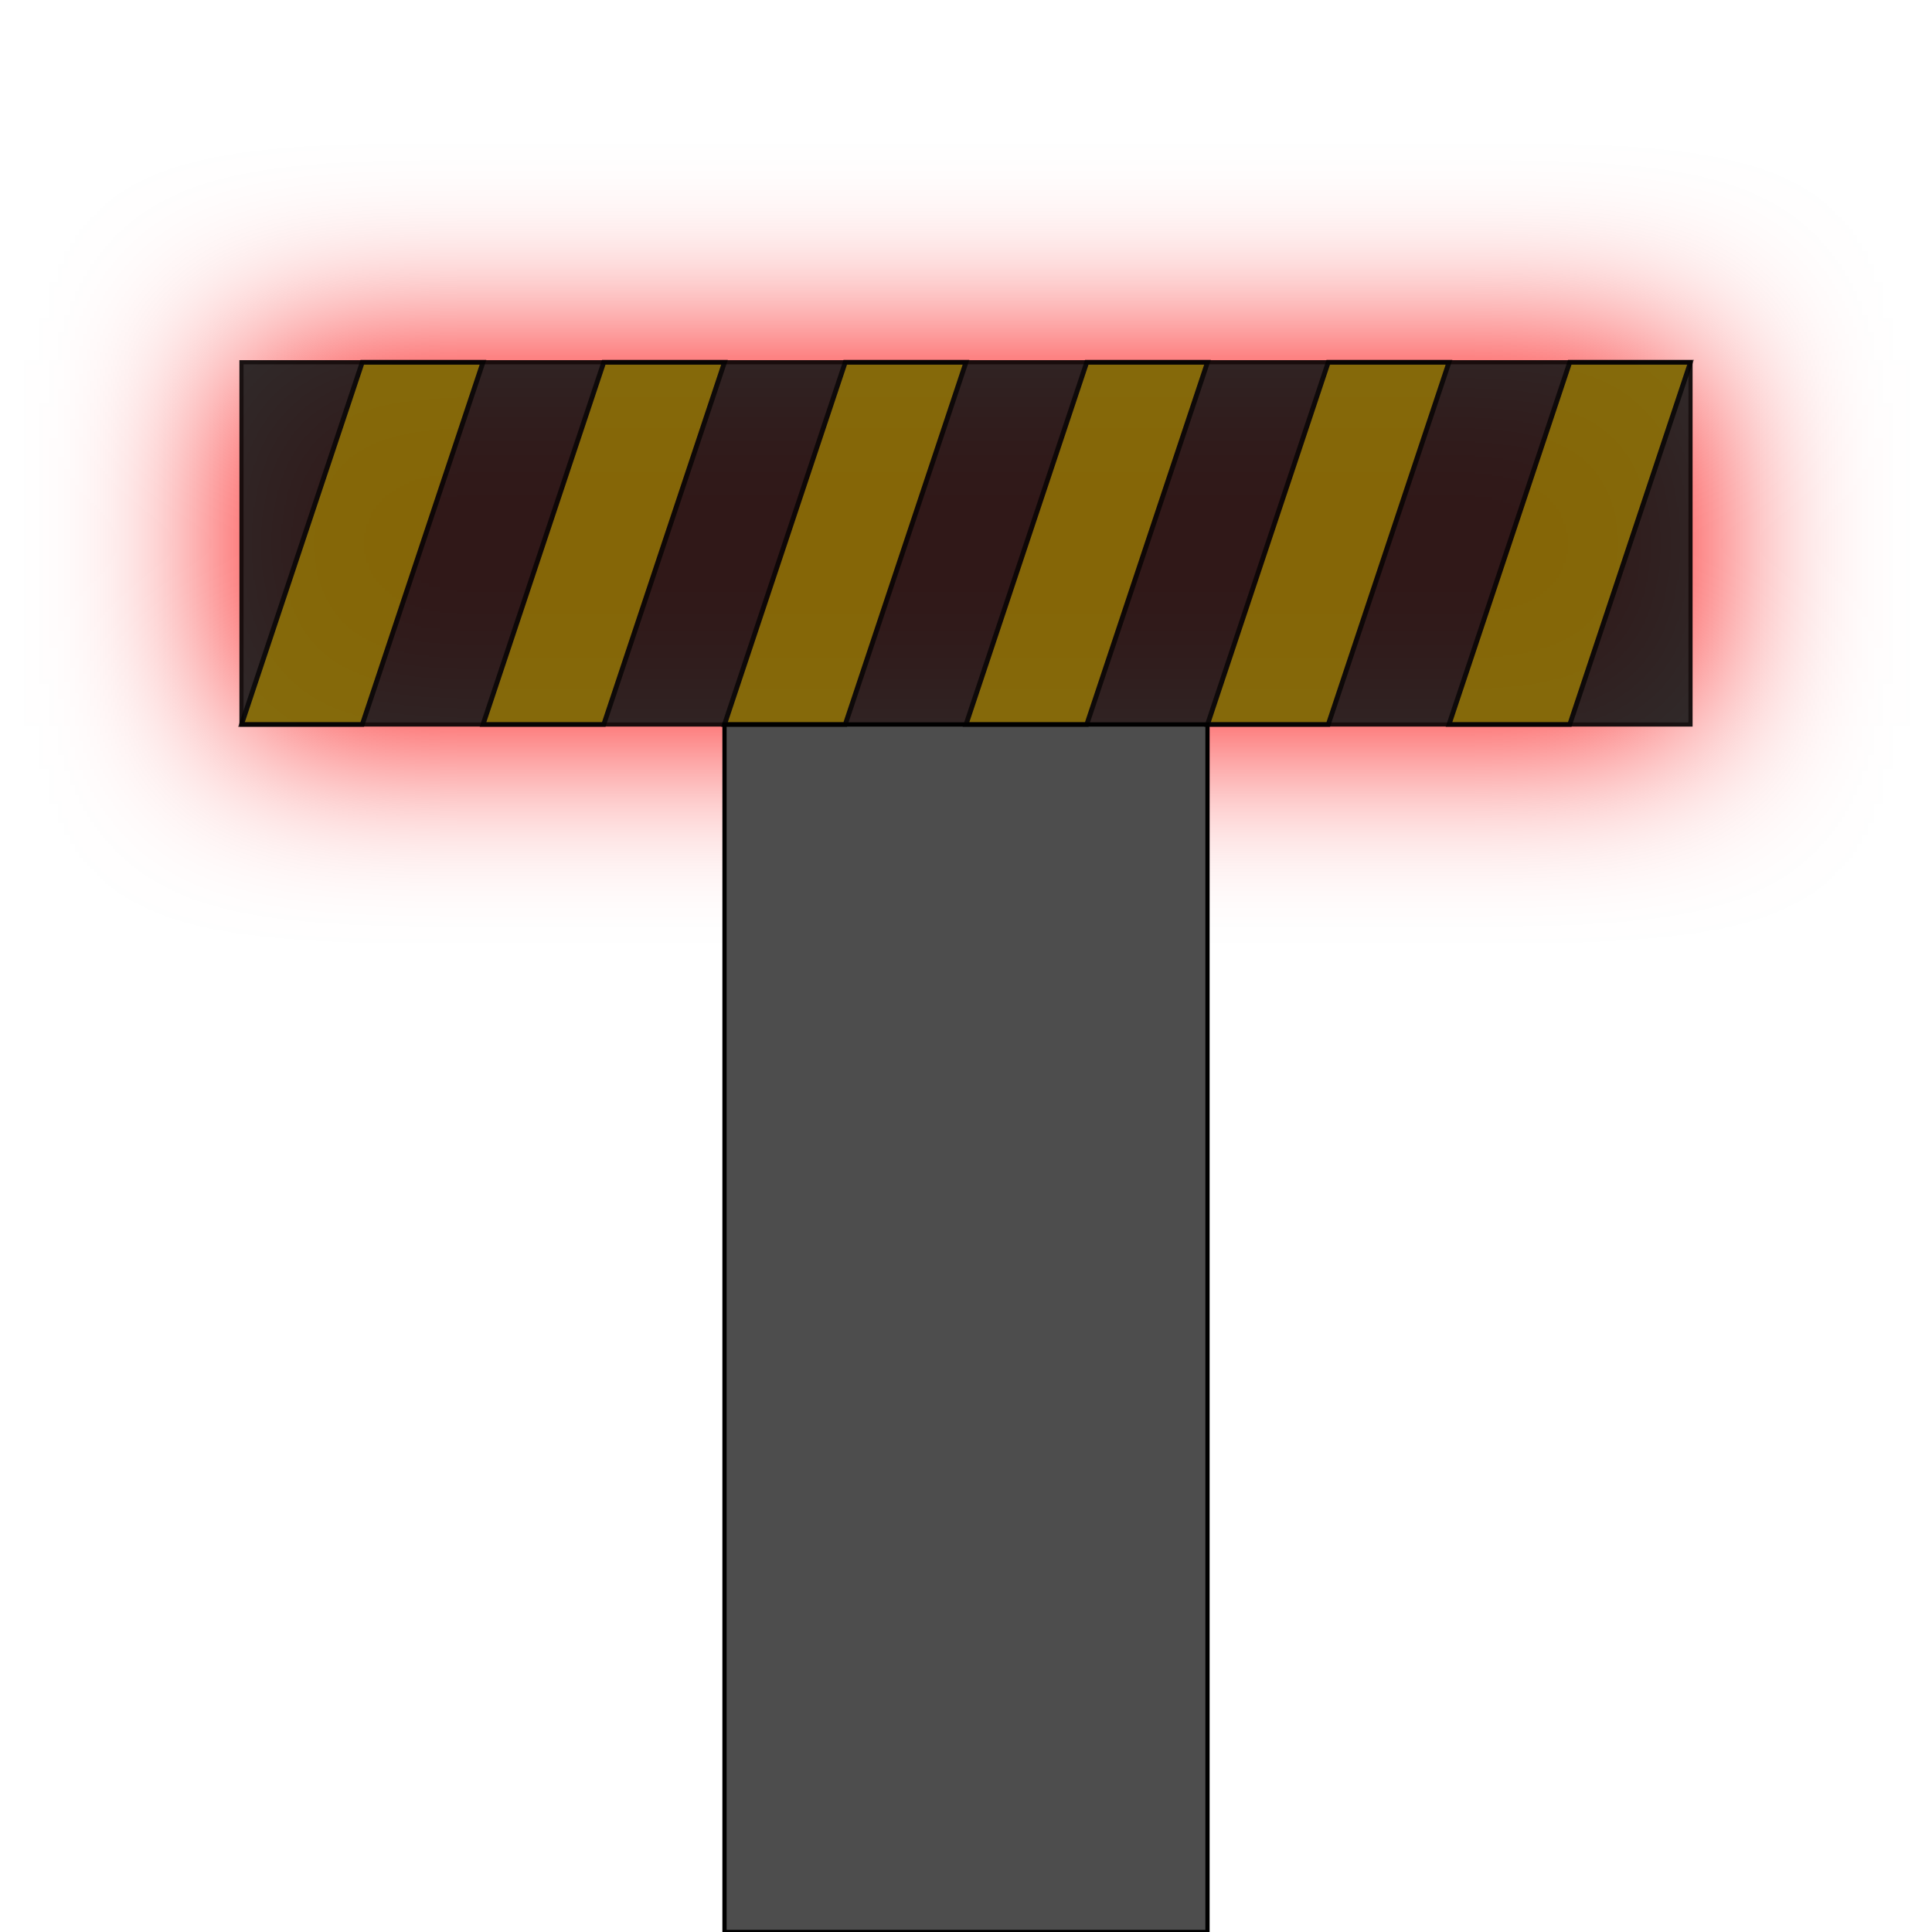
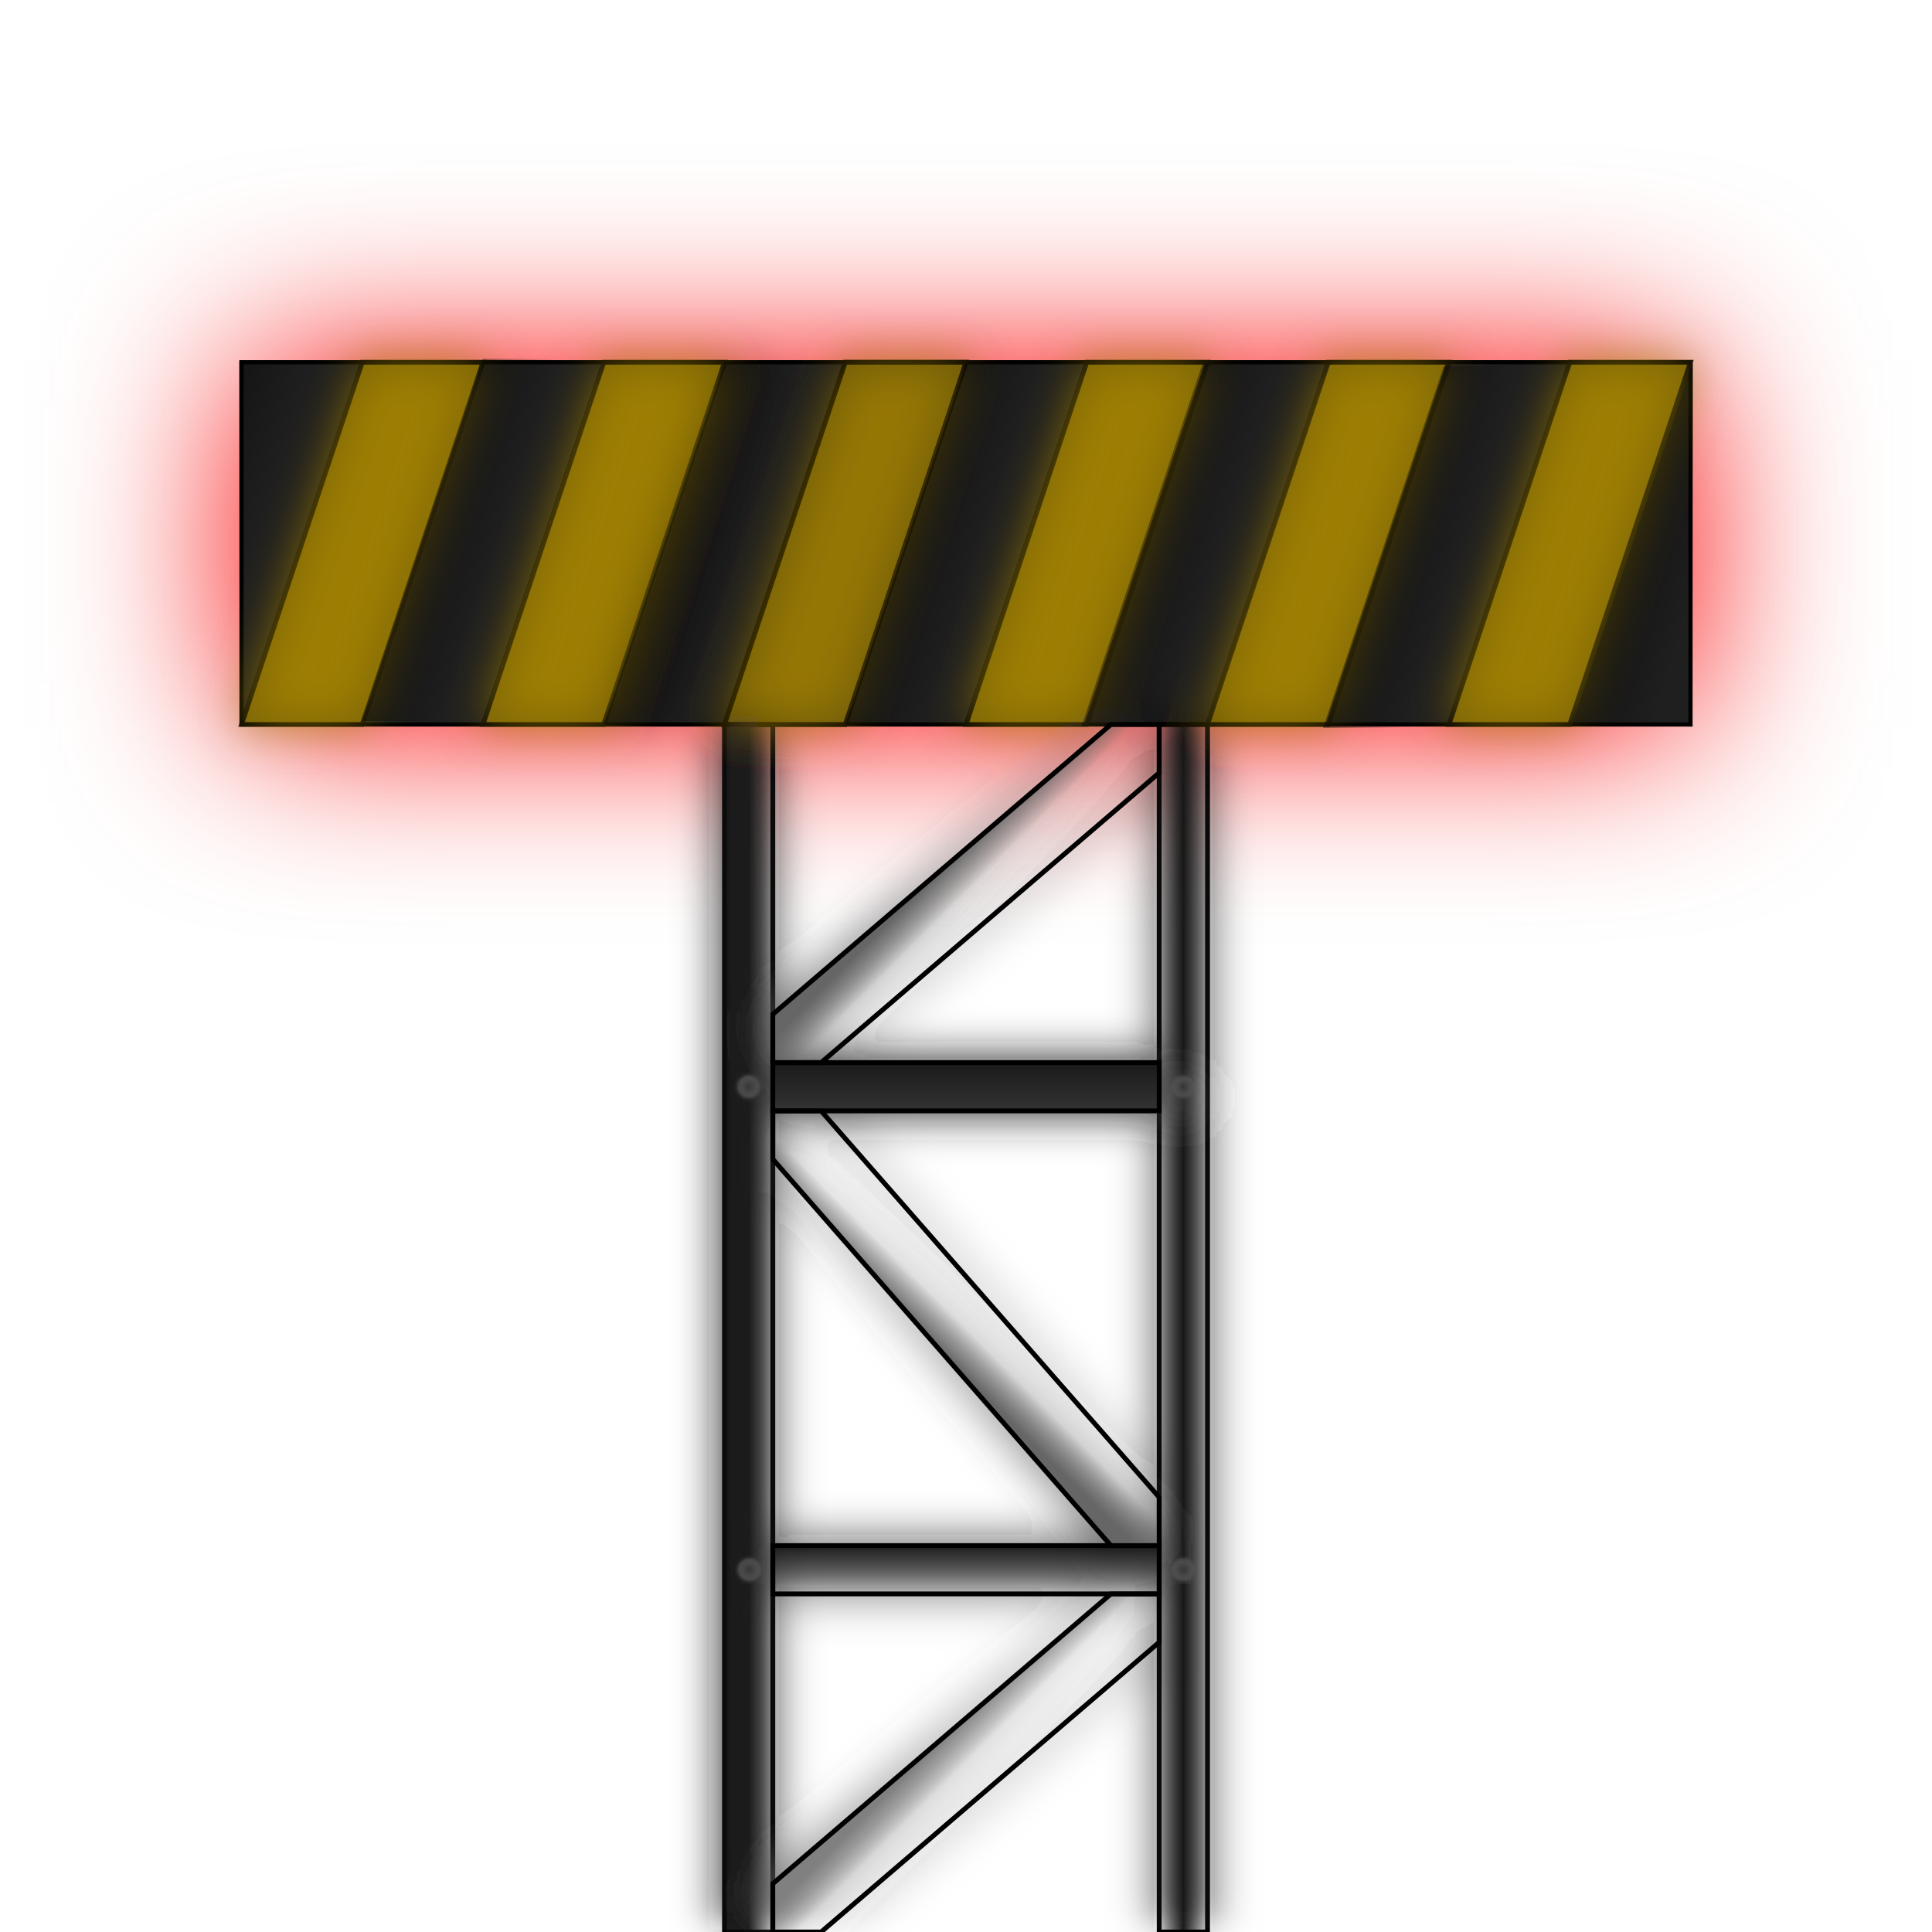
- <svg xmlns="http://www.w3.org/2000/svg" width="400" height="400" id="svg3197" version="1.1">
+ <svg xmlns="http://www.w3.org/2000/svg" xmlns:xlink="http://www.w3.org/1999/xlink" width="400" height="400" id="svg3197" version="1.1">
  <defs id="defs3199">
+     <linearGradient id="linearGradient5296">
+       <stop style="stop-color:#333333;stop-opacity:1;" offset="0" id="stop5298" />
+       <stop style="stop-color:#666666;stop-opacity:0;" offset="1" id="stop5300" />
+     </linearGradient>
+     <linearGradient id="linearGradient5075">
+       <stop style="stop-color:#000000;stop-opacity:0.448;" offset="0" id="stop5077" />
+       <stop style="stop-color:#000000;stop-opacity:0;" offset="1" id="stop5079" />
+     </linearGradient>
+     <linearGradient id="linearGradient4944">
+       <stop style="stop-color:#363636;stop-opacity:1;" offset="0" id="stop4946" />
+       <stop style="stop-color:#000000;stop-opacity:1;" offset="1" id="stop4948" />
+     </linearGradient>
+     <linearGradient id="linearGradient4922">
+       <stop style="stop-color:#808080;stop-opacity:1;" offset="0" id="stop4924" />
+       <stop style="stop-color:#808080;stop-opacity:0;" offset="1" id="stop4926" />
+     </linearGradient>
+     <linearGradient id="linearGradient4914">
+       <stop style="stop-color:#666666;stop-opacity:1;" offset="0" id="stop4916" />
+       <stop style="stop-color:#666666;stop-opacity:0;" offset="1" id="stop4918" />
+     </linearGradient>
+     <linearGradient id="linearGradient4906">
+       <stop style="stop-color:#666666;stop-opacity:1;" offset="0" id="stop4908" />
+       <stop style="stop-color:#666666;stop-opacity:0;" offset="1" id="stop4910" />
+     </linearGradient>
+     <linearGradient id="linearGradient4898">
+       <stop style="stop-color:#1a1a1a;stop-opacity:1;" offset="0" id="stop4900" />
+       <stop style="stop-color:#1a1a1a;stop-opacity:0;" offset="1" id="stop4902" />
+     </linearGradient>
+     <linearGradient id="linearGradient4882">
+       <stop style="stop-color:#333333;stop-opacity:1;" offset="0" id="stop4884" />
+       <stop style="stop-color:#1a1a1a;stop-opacity:1" offset="1" id="stop4886" />
+     </linearGradient>
+     <linearGradient id="linearGradient4874">
+       <stop style="stop-color:#1a1a1a;stop-opacity:1;" offset="0" id="stop4876" />
+       <stop style="stop-color:#1a1a1a;stop-opacity:0;" offset="1" id="stop4878" />
+     </linearGradient>
+     <linearGradient id="linearGradient4866">
+       <stop style="stop-color:#1a1a1a;stop-opacity:1;" offset="0" id="stop4868" />
+       <stop style="stop-color:#1a1a1a;stop-opacity:0;" offset="1" id="stop4870" />
+     </linearGradient>
    <filter id="filter4128" x="-0.15" width="1.301" y="-0.602" height="2.204">
      <feGaussianBlur stdDeviation="18.808" id="feGaussianBlur4130" />
    </filter>
+     <linearGradient xlink:href="#linearGradient4866" id="linearGradient4872" x1="245" y1="275" x2="250.5" y2="275" gradientUnits="userSpaceOnUse" spreadMethod="reflect" />
+     <linearGradient xlink:href="#linearGradient4874" id="linearGradient4880" x1="155" y1="275" x2="160.5" y2="275" gradientUnits="userSpaceOnUse" />
+     <linearGradient xlink:href="#linearGradient4882" id="linearGradient4888" x1="200" y1="230" x2="200" y2="220" gradientUnits="userSpaceOnUse" />
+     <linearGradient xlink:href="#linearGradient4898" id="linearGradient4904" x1="200" y1="320" x2="200" y2="330" gradientUnits="userSpaceOnUse" />
+     <linearGradient xlink:href="#linearGradient4906" id="linearGradient4912" x1="195" y1="180" x2="200" y2="185" gradientUnits="userSpaceOnUse" />
+     <linearGradient xlink:href="#linearGradient4914" id="linearGradient4920" x1="195" y1="280" x2="200" y2="275" gradientUnits="userSpaceOnUse" />
+     <linearGradient xlink:href="#linearGradient4922" id="linearGradient4928" x1="195" y1="360" x2="200" y2="365" gradientUnits="userSpaceOnUse" />
+     <radialGradient xlink:href="#linearGradient4944-6" id="radialGradient4950-6" cx="317.5" cy="207.5" fx="317.5" fy="207.5" r="5" gradientUnits="userSpaceOnUse" />
+     <linearGradient id="linearGradient4944-6">
+       <stop style="stop-color:#363636;stop-opacity:1;" offset="0" id="stop4946-6" />
+       <stop style="stop-color:#000000;stop-opacity:1;" offset="1" id="stop4948-5" />
+     </linearGradient>
+     <filter color-interpolation-filters="sRGB" id="filter5006-8" x="-0.156" width="1.312" y="-0.156" height="1.312">
+       <feGaussianBlur stdDeviation="0.325" id="feGaussianBlur5008-2" />
+     </filter>
+     <radialGradient xlink:href="#linearGradient4944-6" id="radialGradient5026" cx="317.5" cy="207.5" fx="317.5" fy="207.5" r="5" gradientUnits="userSpaceOnUse" />
+     <linearGradient id="linearGradient5028">
+       <stop style="stop-color:#363636;stop-opacity:1;" offset="0" id="stop5030" />
+       <stop style="stop-color:#000000;stop-opacity:1;" offset="1" id="stop5032" />
+     </linearGradient>
+     <linearGradient xlink:href="#linearGradient5075" id="linearGradient5081" x1="132.5" y1="119.643" x2="149.643" y2="125" gradientUnits="userSpaceOnUse" />
+     <linearGradient id="linearGradient5075-8">
+       <stop style="stop-color:#000000;stop-opacity:0.448;" offset="0" id="stop5077-7" />
+       <stop style="stop-color:#000000;stop-opacity:0;" offset="1" id="stop5079-7" />
+     </linearGradient>
+     <filter color-interpolation-filters="sRGB" id="filter5006-8-4" x="-0.156" width="1.312" y="-0.156" height="1.312">
+       <feGaussianBlur stdDeviation="0.325" id="feGaussianBlur5008-2-9" />
+     </filter>
+     <linearGradient id="linearGradient4922-8">
+       <stop style="stop-color:#808080;stop-opacity:1;" offset="0" id="stop4924-2" />
+       <stop style="stop-color:#808080;stop-opacity:0;" offset="1" id="stop4926-3" />
+     </linearGradient>
+     <linearGradient id="linearGradient4914-3">
+       <stop style="stop-color:#666666;stop-opacity:1;" offset="0" id="stop4916-2" />
+       <stop style="stop-color:#666666;stop-opacity:0;" offset="1" id="stop4918-6" />
+     </linearGradient>
+     <linearGradient id="linearGradient4906-6">
+       <stop style="stop-color:#666666;stop-opacity:1;" offset="0" id="stop4908-1" />
+       <stop style="stop-color:#666666;stop-opacity:0;" offset="1" id="stop4910-0" />
+     </linearGradient>
+     <linearGradient id="linearGradient4898-1">
+       <stop style="stop-color:#1a1a1a;stop-opacity:1;" offset="0" id="stop4900-5" />
+       <stop style="stop-color:#1a1a1a;stop-opacity:0;" offset="1" id="stop4902-0" />
+     </linearGradient>
+     <linearGradient id="linearGradient4882-2">
+       <stop style="stop-color:#333333;stop-opacity:1;" offset="0" id="stop4884-9" />
+       <stop style="stop-color:#1a1a1a;stop-opacity:1" offset="1" id="stop4886-8" />
+     </linearGradient>
+     <linearGradient id="linearGradient4866-4">
+       <stop style="stop-color:#1a1a1a;stop-opacity:1;" offset="0" id="stop4868-5" />
+       <stop style="stop-color:#1a1a1a;stop-opacity:0;" offset="1" id="stop4870-8" />
+     </linearGradient>
+     <linearGradient id="linearGradient4874-9">
+       <stop style="stop-color:#1a1a1a;stop-opacity:1;" offset="0" id="stop4876-7" />
+       <stop style="stop-color:#1a1a1a;stop-opacity:0;" offset="1" id="stop4878-3" />
+     </linearGradient>
+     <linearGradient xlink:href="#linearGradient4874-9" id="linearGradient5268" gradientUnits="userSpaceOnUse" gradientTransform="translate(-625,577.3622)" x1="155" y1="275" x2="160.5" y2="275" />
+     <linearGradient xlink:href="#linearGradient4866-4" id="linearGradient5270" gradientUnits="userSpaceOnUse" gradientTransform="translate(-625,577.3622)" spreadMethod="reflect" x1="245" y1="275" x2="250.5" y2="275" />
+     <linearGradient xlink:href="#linearGradient4882-2" id="linearGradient5272" gradientUnits="userSpaceOnUse" gradientTransform="translate(-625,577.3622)" x1="200" y1="230" x2="200" y2="220" />
+     <linearGradient xlink:href="#linearGradient4898-1" id="linearGradient5274" gradientUnits="userSpaceOnUse" gradientTransform="translate(-625,577.3622)" x1="200" y1="320" x2="200" y2="330" />
+     <linearGradient xlink:href="#linearGradient4906-6" id="linearGradient5276" gradientUnits="userSpaceOnUse" gradientTransform="translate(-625,577.3622)" x1="195" y1="180" x2="200" y2="185" />
+     <linearGradient xlink:href="#linearGradient4914-3" id="linearGradient5278" gradientUnits="userSpaceOnUse" gradientTransform="translate(-625,577.3622)" x1="195" y1="280" x2="200" y2="275" />
+     <linearGradient xlink:href="#linearGradient4922-8" id="linearGradient5280" gradientUnits="userSpaceOnUse" gradientTransform="translate(-625,577.3622)" x1="195" y1="360" x2="200" y2="365" />
+     <linearGradient xlink:href="#linearGradient5075-8" id="linearGradient5282" gradientUnits="userSpaceOnUse" gradientTransform="translate(-625,577.3622)" x1="132.5" y1="119.643" x2="149.643" y2="125" />
+     <filter id="filter5292">
+       <feGaussianBlur stdDeviation="4.688" id="feGaussianBlur5294" />
+     </filter>
+     <radialGradient xlink:href="#linearGradient5296" id="radialGradient5302" cx="317.5" cy="207.5" fx="317.5" fy="207.5" r="3.28" gradientUnits="userSpaceOnUse" />
+     <radialGradient xlink:href="#linearGradient5296" id="radialGradient5304" cx="317.5" cy="207.5" fx="317.5" fy="207.5" r="2.5" gradientUnits="userSpaceOnUse" />
+     <radialGradient xlink:href="#linearGradient5296" id="radialGradient5417" gradientUnits="userSpaceOnUse" cx="317.5" cy="207.5" fx="317.5" fy="207.5" r="2.5" />
+     <radialGradient xlink:href="#linearGradient5296" id="radialGradient5427" gradientUnits="userSpaceOnUse" cx="317.5" cy="207.5" fx="317.5" fy="207.5" r="2.5" />
+     <radialGradient xlink:href="#linearGradient5296" id="radialGradient5429" gradientUnits="userSpaceOnUse" cx="317.5" cy="207.5" fx="317.5" fy="207.5" r="3.28" />
+     <radialGradient xlink:href="#linearGradient5296" id="radialGradient5431" gradientUnits="userSpaceOnUse" cx="317.5" cy="207.5" fx="317.5" fy="207.5" r="2.5" />
+     <radialGradient xlink:href="#linearGradient5296" id="radialGradient5433" gradientUnits="userSpaceOnUse" cx="317.5" cy="207.5" fx="317.5" fy="207.5" r="3.28" />
+     <radialGradient xlink:href="#linearGradient5296" id="radialGradient5443" gradientUnits="userSpaceOnUse" cx="317.5" cy="207.5" fx="317.5" fy="207.5" r="2.5" />
+     <radialGradient xlink:href="#linearGradient5296" id="radialGradient5445" gradientUnits="userSpaceOnUse" cx="317.5" cy="207.5" fx="317.5" fy="207.5" r="3.28" />
+     <radialGradient xlink:href="#linearGradient5296" id="radialGradient5447" gradientUnits="userSpaceOnUse" cx="317.5" cy="207.5" fx="317.5" fy="207.5" r="2.5" />
+     <radialGradient xlink:href="#linearGradient5296" id="radialGradient5449" gradientUnits="userSpaceOnUse" cx="317.5" cy="207.5" fx="317.5" fy="207.5" r="3.28" />
+     <radialGradient xlink:href="#linearGradient5296" id="radialGradient5459" gradientUnits="userSpaceOnUse" cx="317.5" cy="207.5" fx="317.5" fy="207.5" r="2.5" />
+     <radialGradient xlink:href="#linearGradient5296" id="radialGradient5461" gradientUnits="userSpaceOnUse" cx="317.5" cy="207.5" fx="317.5" fy="207.5" r="3.28" />
+     <radialGradient xlink:href="#linearGradient5296" id="radialGradient5463" gradientUnits="userSpaceOnUse" cx="317.5" cy="207.5" fx="317.5" fy="207.5" r="2.5" />
+     <radialGradient xlink:href="#linearGradient5296" id="radialGradient5465" gradientUnits="userSpaceOnUse" cx="317.5" cy="207.5" fx="317.5" fy="207.5" r="3.28" />
+     <radialGradient xlink:href="#linearGradient5296" id="radialGradient5475" gradientUnits="userSpaceOnUse" cx="317.5" cy="207.5" fx="317.5" fy="207.5" r="2.5" />
+     <radialGradient xlink:href="#linearGradient5296" id="radialGradient5477" gradientUnits="userSpaceOnUse" cx="317.5" cy="207.5" fx="317.5" fy="207.5" r="3.28" />
+     <radialGradient xlink:href="#linearGradient5296" id="radialGradient5479" gradientUnits="userSpaceOnUse" cx="317.5" cy="207.5" fx="317.5" fy="207.5" r="2.5" />
+     <radialGradient xlink:href="#linearGradient5296" id="radialGradient5481" gradientUnits="userSpaceOnUse" cx="317.5" cy="207.5" fx="317.5" fy="207.5" r="3.28" />
+     <linearGradient xlink:href="#linearGradient5075" id="linearGradient5485" gradientUnits="userSpaceOnUse" x1="132.5" y1="119.643" x2="149.643" y2="125" gradientTransform="translate(-50,651.6479)" />
+     <linearGradient xlink:href="#linearGradient5075" id="linearGradient5489" gradientUnits="userSpaceOnUse" gradientTransform="translate(-100.7143,-0.35715)" x1="132.5" y1="119.643" x2="149.643" y2="125" />
+     <linearGradient xlink:href="#linearGradient5075" id="linearGradient5493" gradientUnits="userSpaceOnUse" gradientTransform="translate(50,652.3622)" x1="132.5" y1="119.643" x2="149.643" y2="125" />
+     <linearGradient xlink:href="#linearGradient5075" id="linearGradient5497" gradientUnits="userSpaceOnUse" gradientTransform="translate(98.92857,652.7193)" x1="132.5" y1="119.643" x2="149.643" y2="125" />
+     <linearGradient xlink:href="#linearGradient5075" id="linearGradient5501" gradientUnits="userSpaceOnUse" gradientTransform="translate(148.9286,653.0765)" x1="132.5" y1="119.643" x2="149.643" y2="125" />
+     <linearGradient xlink:href="#linearGradient5075" id="linearGradient5520" gradientUnits="userSpaceOnUse" gradientTransform="translate(200.4463,0.20919)" x1="132.5" y1="119.643" x2="149.643" y2="125" />
  </defs>
  <g id="layer1" transform="translate(0,-652.3622)">
    <path style="fill:#ff0000;stroke:#000000;stroke-width:0.866px;stroke-linecap:butt;stroke-linejoin:miter;stroke-opacity:1;filter:url(#filter4128);fill-opacity:1" d="m 50,802.362 300,0 0,-75 -300,0 z" id="path3207-7" />
-     <path style="opacity:0.9;fill:#1a1a1a;stroke:#000000;stroke-width:0.866px;stroke-linecap:butt;stroke-linejoin:miter;stroke-opacity:1" d="m 50,802.362 300,0 0,-75 -300,0 z" id="path3207" />
-     <path style="fill:#4d4d4d;stroke:#000000;stroke-width:0.877px;stroke-linecap:butt;stroke-linejoin:miter;stroke-opacity:1" d="m 150,802.362 100,0 0,250 -100,0 0,-250 z" id="path3209" />
+     <path style="opacity:1;fill:#1f1f1f;stroke:#000000;stroke-width:0.866px;stroke-linecap:butt;stroke-linejoin:miter;stroke-opacity:1;fill-opacity:1" d="m 50,802.362 300,0 0,-75 -300,0 z" id="path3207" />
    <path style="opacity:0.7;fill:#aa8800;stroke:#000000;stroke-width:1px;stroke-linecap:butt;stroke-linejoin:miter;stroke-opacity:1" d="m 50,802.362 25,-75 25,0 -25,75 z" id="path4132" />
    <path style="opacity:0.7;fill:#aa8800;stroke:#000000;stroke-width:1px;stroke-linecap:butt;stroke-linejoin:miter;stroke-opacity:1" d="m 100,802.362 25,-75 25,0 -25,75 z" id="path4132-8" />
-     <path style="opacity:0.7;fill:#aa8800;stroke:#000000;stroke-width:1px;stroke-linecap:butt;stroke-linejoin:miter;stroke-opacity:1" d="m 150,802.362 25,-75 25,0 -25,75 z" id="path4132-4" />
+     <path style="opacity:1;fill:#aa8800;stroke:#000000;stroke-width:1px;stroke-linecap:butt;stroke-linejoin:miter;stroke-opacity:1;fill-opacity:0.599" d="m 150,802.362 25,-75 25,0 -25,75 z" id="path4132-4" />
    <path style="opacity:0.7;fill:#aa8800;stroke:#000000;stroke-width:1px;stroke-linecap:butt;stroke-linejoin:miter;stroke-opacity:1" d="m 200,802.362 25,-75 25,0 -25,75 z" id="path4132-0" />
    <path style="opacity:0.7;fill:#aa8800;stroke:#000000;stroke-width:1px;stroke-linecap:butt;stroke-linejoin:miter;stroke-opacity:1" d="m 250,802.362 25,-75 25,0 -25,75 z" id="path4132-6" />
    <path style="opacity:0.7;fill:#aa8800;stroke:#000000;stroke-width:1px;stroke-linecap:butt;stroke-linejoin:miter;stroke-opacity:1" d="m 300,802.362 25,-75 25,0 -25,75 z" id="path4132-49" />
+     <path style="fill:url(#linearGradient4880);stroke:#000000;stroke-width:1px;stroke-linecap:butt;stroke-linejoin:miter;stroke-opacity:1;fill-opacity:1" d="m 150,150 10,0 0,250 -10,0 z" id="path4344" transform="translate(0,652.3622)" />
+     <path style="fill:url(#linearGradient4872);stroke:#000000;stroke-width:1px;stroke-linecap:butt;stroke-linejoin:miter;stroke-opacity:1;fill-opacity:1" d="m 250,150 0,250 -10,0 0,-250 z" id="path4346" transform="translate(0,652.3622)" />
+     <g id="g5250" transform="translate(625,75)" style="filter:url(#filter5292)">
+       <path id="path4132-61" d="m -575,727.362 25,-75 25,0 -25,75 z" style="opacity:0.7;fill:#aa8800;stroke:#000000;stroke-width:1px;stroke-linecap:butt;stroke-linejoin:miter;stroke-opacity:1" />
+       <path id="path4132-8-4" d="m -525,727.362 25,-75 25,0 -25,75 z" style="opacity:0.7;fill:#aa8800;stroke:#000000;stroke-width:1px;stroke-linecap:butt;stroke-linejoin:miter;stroke-opacity:1" />
+       <path id="path4132-4-6" d="m -475,727.362 25,-75 25,0 -25,75 z" style="fill:#aa8800;fill-opacity:0.599;stroke:#000000;stroke-width:1px;stroke-linecap:butt;stroke-linejoin:miter;stroke-opacity:1" />
+       <path id="path4132-0-2" d="m -425,727.362 25,-75 25,0 -25,75 z" style="opacity:0.7;fill:#aa8800;stroke:#000000;stroke-width:1px;stroke-linecap:butt;stroke-linejoin:miter;stroke-opacity:1" />
+       <path id="path4132-6-7" d="m -375,727.362 25,-75 25,0 -25,75 z" style="opacity:0.7;fill:#aa8800;stroke:#000000;stroke-width:1px;stroke-linecap:butt;stroke-linejoin:miter;stroke-opacity:1" />
+       <path id="path4132-49-9" d="m -325,727.362 25,-75 25,0 -25,75 z" style="opacity:0.7;fill:#aa8800;stroke:#000000;stroke-width:1px;stroke-linecap:butt;stroke-linejoin:miter;stroke-opacity:1" />
+       <path id="path4344-8" d="m -475,727.362 10,0 0,250 -10,0 z" style="fill:url(#linearGradient5268);fill-opacity:1;stroke:#000000;stroke-width:1px;stroke-linecap:butt;stroke-linejoin:miter;stroke-opacity:1" />
+       <path id="path4346-0" d="m -375,727.362 0,250 -10,0 0,-250 z" style="fill:url(#linearGradient5270);fill-opacity:1;stroke:#000000;stroke-width:1px;stroke-linecap:butt;stroke-linejoin:miter;stroke-opacity:1" />
+       <path id="path4348-3" d="m -465,797.362 80,0 0,10 -80,0 z" style="fill:url(#linearGradient5272);fill-opacity:1;stroke:#000000;stroke-width:1px;stroke-linecap:butt;stroke-linejoin:miter;stroke-opacity:1" />
+       <path id="path4350-6" d="m -465,897.362 75,0 5,0 0,10 -80,0 z" style="fill:url(#linearGradient5274);fill-opacity:1;stroke:#000000;stroke-width:1px;stroke-linecap:butt;stroke-linejoin:miter;stroke-opacity:1" />
+       <path id="path4352-7" d="m -465,787.362 70,-60 10,0 0,10 -70,60 -10,0 z" style="fill:url(#linearGradient5276);fill-opacity:1;stroke:#000000;stroke-width:1px;stroke-linecap:butt;stroke-linejoin:miter;stroke-opacity:1" />
+       <path id="path4354-2" d="m -465,807.362 0,10 70,80 5,0 5,0 0,-10 -70,-80 z" style="fill:url(#linearGradient5278);fill-opacity:1;stroke:#000000;stroke-width:1px;stroke-linecap:butt;stroke-linejoin:miter;stroke-opacity:1" />
+       <path id="path4356-7" d="m -395,907.362 10,0 0,10 -70,60 -10,0 0,-10 z" style="fill:url(#linearGradient5280);fill-opacity:1;stroke:#000000;stroke-width:1px;stroke-linecap:butt;stroke-linejoin:miter;stroke-opacity:1" />
+       <path transform="translate(-697.5,597.3622)" d="m 320,207.5 c 0,1.381 -1.119,2.5 -2.5,2.5 -1.381,0 -2.5,-1.119 -2.5,-2.5 0,-1.381 1.119,-2.5 2.5,-2.5 1.381,0 2.5,1.119 2.5,2.5 z" id="path4934-0" style="fill:#666666;fill-opacity:1;stroke:none" />
+       <path style="fill:#666666;fill-opacity:1;stroke:none;filter:url(#filter5006-8-4)" id="path4956-1" d="m 320,207.5 c 0,1.381 -1.119,2.5 -2.5,2.5 -1.381,0 -2.5,-1.119 -2.5,-2.5 0,-1.381 1.119,-2.5 2.5,-2.5 1.381,0 2.5,1.119 2.5,2.5 z" transform="translate(-697.5,597.3622)" />
+       <path id="path5073-1" d="m -500,727.362 25,-75 25,0 -25,75 z" style="fill:url(#linearGradient5282);fill-opacity:1;stroke:none" />
+     </g>
+     <path style="fill:url(#linearGradient4888);stroke:#000000;stroke-width:1px;stroke-linecap:butt;stroke-linejoin:miter;stroke-opacity:1;fill-opacity:1" d="m 160,220 80,0 0,10 -80,0 z" id="path4348" transform="translate(0,652.3622)" />
+     <path style="fill:url(#linearGradient4904);stroke:#000000;stroke-width:1px;stroke-linecap:butt;stroke-linejoin:miter;stroke-opacity:1;fill-opacity:1" d="m 160,320 75,0 5,0 0,10 -80,0 z" id="path4350" transform="translate(0,652.3622)" />
+     <path style="fill:url(#linearGradient4912);stroke:#000000;stroke-width:1px;stroke-linecap:butt;stroke-linejoin:miter;stroke-opacity:1;fill-opacity:1" d="m 160,210 70,-60 10,0 0,10 -70,60 -10,0 z" id="path4352" transform="translate(0,652.3622)" />
+     <path style="fill:url(#linearGradient4920);stroke:#000000;stroke-width:1px;stroke-linecap:butt;stroke-linejoin:miter;stroke-opacity:1;fill-opacity:1" d="m 160,230 0,10 70,80 5,0 5,0 0,-10 -70,-80 z" id="path4354" transform="translate(0,652.3622)" />
+     <path style="fill:url(#linearGradient4928);stroke:#000000;stroke-width:1px;stroke-linecap:butt;stroke-linejoin:miter;stroke-opacity:1;fill-opacity:1" d="m 230,330 10,0 0,10 -70,60 -10,0 0,-10 z" id="path4356" transform="translate(0,652.3622)" />
+     <path style="fill:url(#radialGradient5304);fill-opacity:1;stroke:none" id="path4934" d="m 320,207.5 c 0,1.381 -1.119,2.5 -2.5,2.5 -1.381,0 -2.5,-1.119 -2.5,-2.5 0,-1.381 1.119,-2.5 2.5,-2.5 1.381,0 2.5,1.119 2.5,2.5 z" transform="translate(-72.50508,669.8622)" />
+     <path transform="translate(-72.50508,669.8622)" d="m 320,207.5 c 0,1.381 -1.119,2.5 -2.5,2.5 -1.381,0 -2.5,-1.119 -2.5,-2.5 0,-1.381 1.119,-2.5 2.5,-2.5 1.381,0 2.5,1.119 2.5,2.5 z" id="path4956" style="fill:url(#radialGradient5302);fill-opacity:1;stroke:none;filter:url(#filter5006-8)" />
+     <path style="fill:url(#linearGradient5081);stroke:none;stroke-width:1px;stroke-linecap:butt;stroke-linejoin:miter;stroke-opacity:1;fill-opacity:1" d="m 125,150 25,-75 25,0 -25,75 z" id="path5073" transform="translate(0,652.3622)" />
+     <path transform="translate(-72.50508,669.8622)" d="m 320,207.5 c 0,1.381 -1.119,2.5 -2.5,2.5 -1.381,0 -2.5,-1.119 -2.5,-2.5 0,-1.381 1.119,-2.5 2.5,-2.5 1.381,0 2.5,1.119 2.5,2.5 z" id="path5306" style="fill:url(#radialGradient5417);fill-opacity:1;stroke:none" />
+     <path style="fill:url(#radialGradient5443);fill-opacity:1;stroke:none" id="path5435" d="m 320,207.5 c 0,1.381 -1.119,2.5 -2.5,2.5 -1.381,0 -2.5,-1.119 -2.5,-2.5 0,-1.381 1.119,-2.5 2.5,-2.5 1.381,0 2.5,1.119 2.5,2.5 z" transform="translate(-162.5,669.8622)" />
+     <path transform="translate(-162.5,669.8622)" d="m 320,207.5 c 0,1.381 -1.119,2.5 -2.5,2.5 -1.381,0 -2.5,-1.119 -2.5,-2.5 0,-1.381 1.119,-2.5 2.5,-2.5 1.381,0 2.5,1.119 2.5,2.5 z" id="path5437" style="fill:url(#radialGradient5445);fill-opacity:1;stroke:none;filter:url(#filter5006-8)" />
+     <path transform="translate(-162.5,669.8622)" d="m 320,207.5 c 0,1.381 -1.119,2.5 -2.5,2.5 -1.381,0 -2.5,-1.119 -2.5,-2.5 0,-1.381 1.119,-2.5 2.5,-2.5 1.381,0 2.5,1.119 2.5,2.5 z" id="path5439" style="fill:url(#radialGradient5447);fill-opacity:1;stroke:none" />
+     <path style="fill:url(#radialGradient5449);fill-opacity:1;stroke:none;filter:url(#filter5006-8)" id="path5441" d="m 320,207.5 c 0,1.381 -1.119,2.5 -2.5,2.5 -1.381,0 -2.5,-1.119 -2.5,-2.5 0,-1.381 1.119,-2.5 2.5,-2.5 1.381,0 2.5,1.119 2.5,2.5 z" transform="translate(-162.5,669.8622)" />
+     <path style="fill:url(#radialGradient5459);fill-opacity:1;stroke:none" id="path5451" d="m 320,207.5 c 0,1.381 -1.119,2.5 -2.5,2.5 -1.381,0 -2.5,-1.119 -2.5,-2.5 0,-1.381 1.119,-2.5 2.5,-2.5 1.381,0 2.5,1.119 2.5,2.5 z" transform="translate(-162.3954,769.8622)" />
+     <path transform="translate(-162.3954,769.8622)" d="m 320,207.5 c 0,1.381 -1.119,2.5 -2.5,2.5 -1.381,0 -2.5,-1.119 -2.5,-2.5 0,-1.381 1.119,-2.5 2.5,-2.5 1.381,0 2.5,1.119 2.5,2.5 z" id="path5453" style="fill:url(#radialGradient5461);fill-opacity:1;stroke:none;filter:url(#filter5006-8)" />
+     <path transform="translate(-162.3954,769.8622)" d="m 320,207.5 c 0,1.381 -1.119,2.5 -2.5,2.5 -1.381,0 -2.5,-1.119 -2.5,-2.5 0,-1.381 1.119,-2.5 2.5,-2.5 1.381,0 2.5,1.119 2.5,2.5 z" id="path5455" style="fill:url(#radialGradient5463);fill-opacity:1;stroke:none" />
+     <path style="fill:url(#radialGradient5465);fill-opacity:1;stroke:none;filter:url(#filter5006-8)" id="path5457" d="m 320,207.5 c 0,1.381 -1.119,2.5 -2.5,2.5 -1.381,0 -2.5,-1.119 -2.5,-2.5 0,-1.381 1.119,-2.5 2.5,-2.5 1.381,0 2.5,1.119 2.5,2.5 z" transform="translate(-162.3954,769.8622)" />
+     <path transform="translate(-72.49182,769.8622)" d="m 320,207.5 c 0,1.381 -1.119,2.5 -2.5,2.5 -1.381,0 -2.5,-1.119 -2.5,-2.5 0,-1.381 1.119,-2.5 2.5,-2.5 1.381,0 2.5,1.119 2.5,2.5 z" id="path5467" style="fill:url(#radialGradient5475);fill-opacity:1;stroke:none" />
+     <path style="fill:url(#radialGradient5477);fill-opacity:1;stroke:none;filter:url(#filter5006-8)" id="path5469" d="m 320,207.5 c 0,1.381 -1.119,2.5 -2.5,2.5 -1.381,0 -2.5,-1.119 -2.5,-2.5 0,-1.381 1.119,-2.5 2.5,-2.5 1.381,0 2.5,1.119 2.5,2.5 z" transform="translate(-72.49182,769.8622)" />
+     <path style="fill:url(#radialGradient5479);fill-opacity:1;stroke:none" id="path5471" d="m 320,207.5 c 0,1.381 -1.119,2.5 -2.5,2.5 -1.381,0 -2.5,-1.119 -2.5,-2.5 0,-1.381 1.119,-2.5 2.5,-2.5 1.381,0 2.5,1.119 2.5,2.5 z" transform="translate(-72.49182,769.8622)" />
+     <path transform="translate(-72.49182,769.8622)" d="m 320,207.5 c 0,1.381 -1.119,2.5 -2.5,2.5 -1.381,0 -2.5,-1.119 -2.5,-2.5 0,-1.381 1.119,-2.5 2.5,-2.5 1.381,0 2.5,1.119 2.5,2.5 z" id="path5473" style="fill:url(#radialGradient5481);fill-opacity:1;stroke:none;filter:url(#filter5006-8)" />
+     <path id="path5483" d="m 75,801.648 25,-75 25,0 -25,75 z" style="fill:url(#linearGradient5485);fill-opacity:1;stroke:none" />
+     <path style="fill:url(#linearGradient5489);fill-opacity:1;stroke:none" d="M 49.5 74.656 L 49.5 149 L 74.281 74.656 L 49.5 74.656 z " id="path5487" transform="translate(0,652.3622)" />
+     <path id="path5491" d="m 175,802.362 25,-75 25,0 -25,75 z" style="fill:url(#linearGradient5493);fill-opacity:1;stroke:none" />
+     <path style="fill:url(#linearGradient5497);fill-opacity:1;stroke:none" d="m 223.929,802.719 25,-75 25,0 -25,75 z" id="path5495" />
+     <path id="path5499" d="m 273.929,803.076 25,-75 25,0 -25,75 z" style="fill:url(#linearGradient5501);fill-opacity:1;stroke:none" />
+     <path style="fill:url(#linearGradient5520);fill-opacity:1;stroke:none" d="M 350.438 75.219 L 325.438 150.219 L 350.438 150.219 L 350.531 149.938 L 350.531 75.219 L 350.438 75.219 z " transform="translate(0,652.3622)" id="path5503" />
  </g>
</svg>
